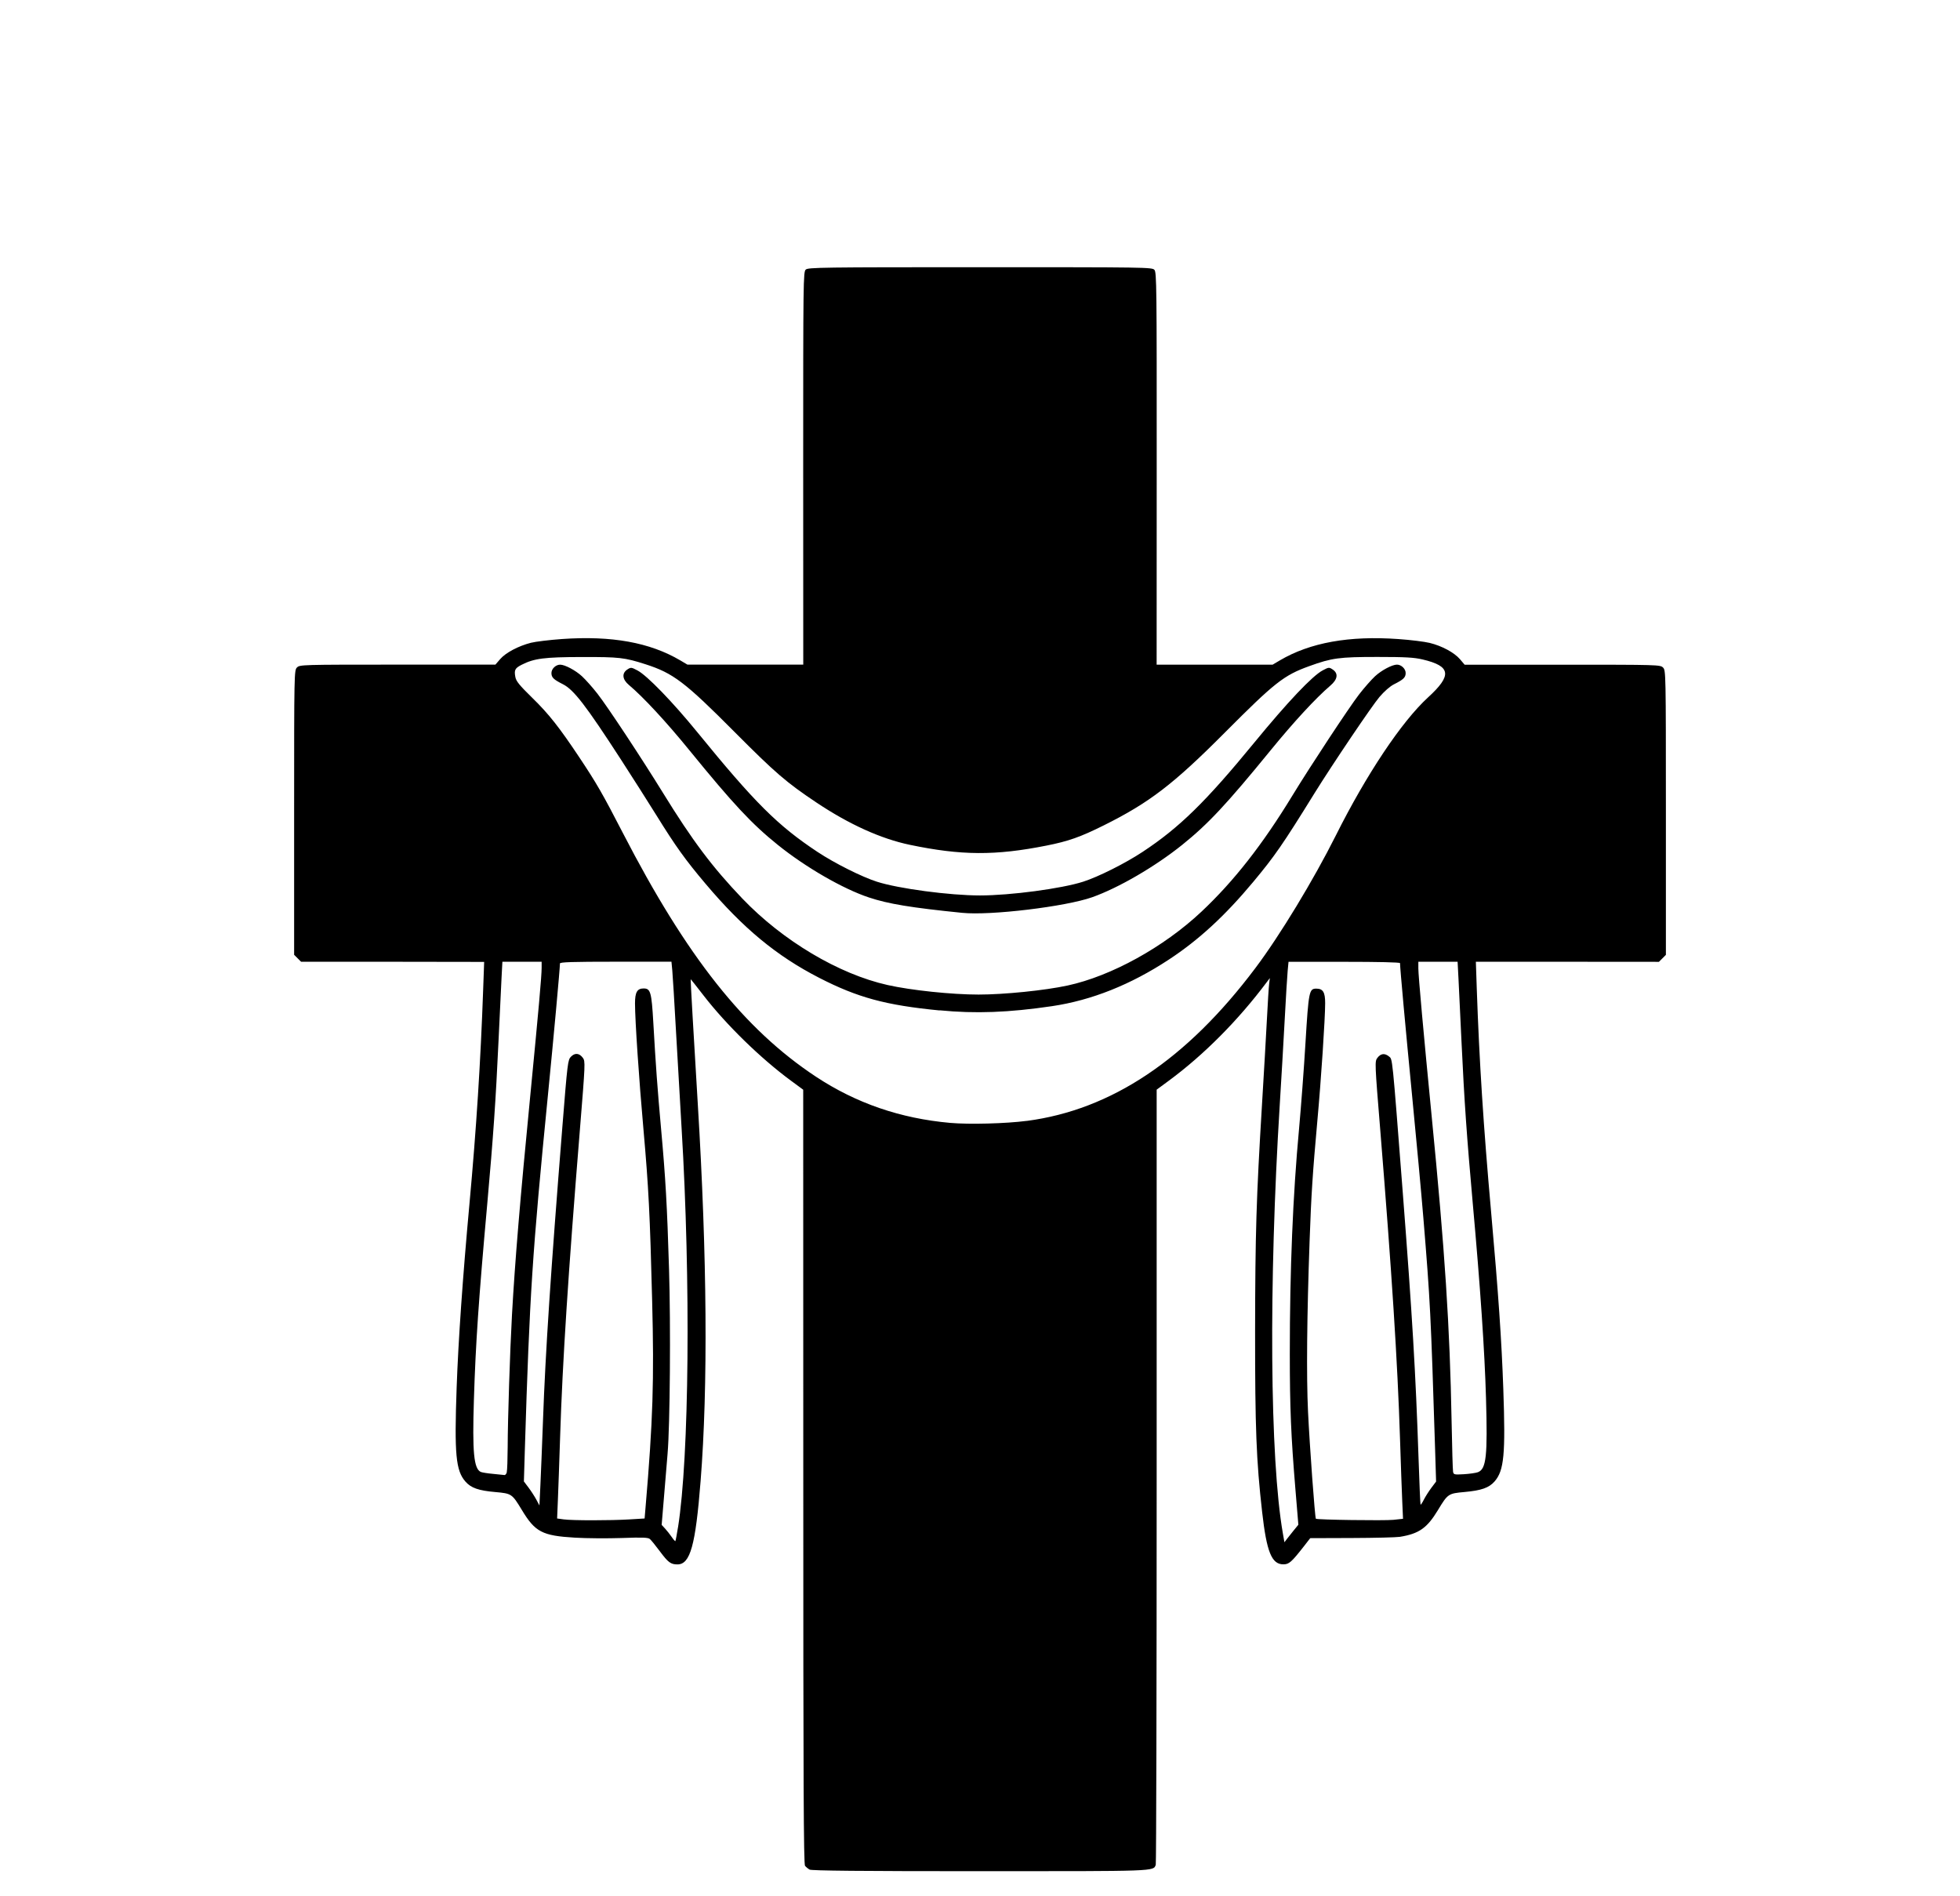
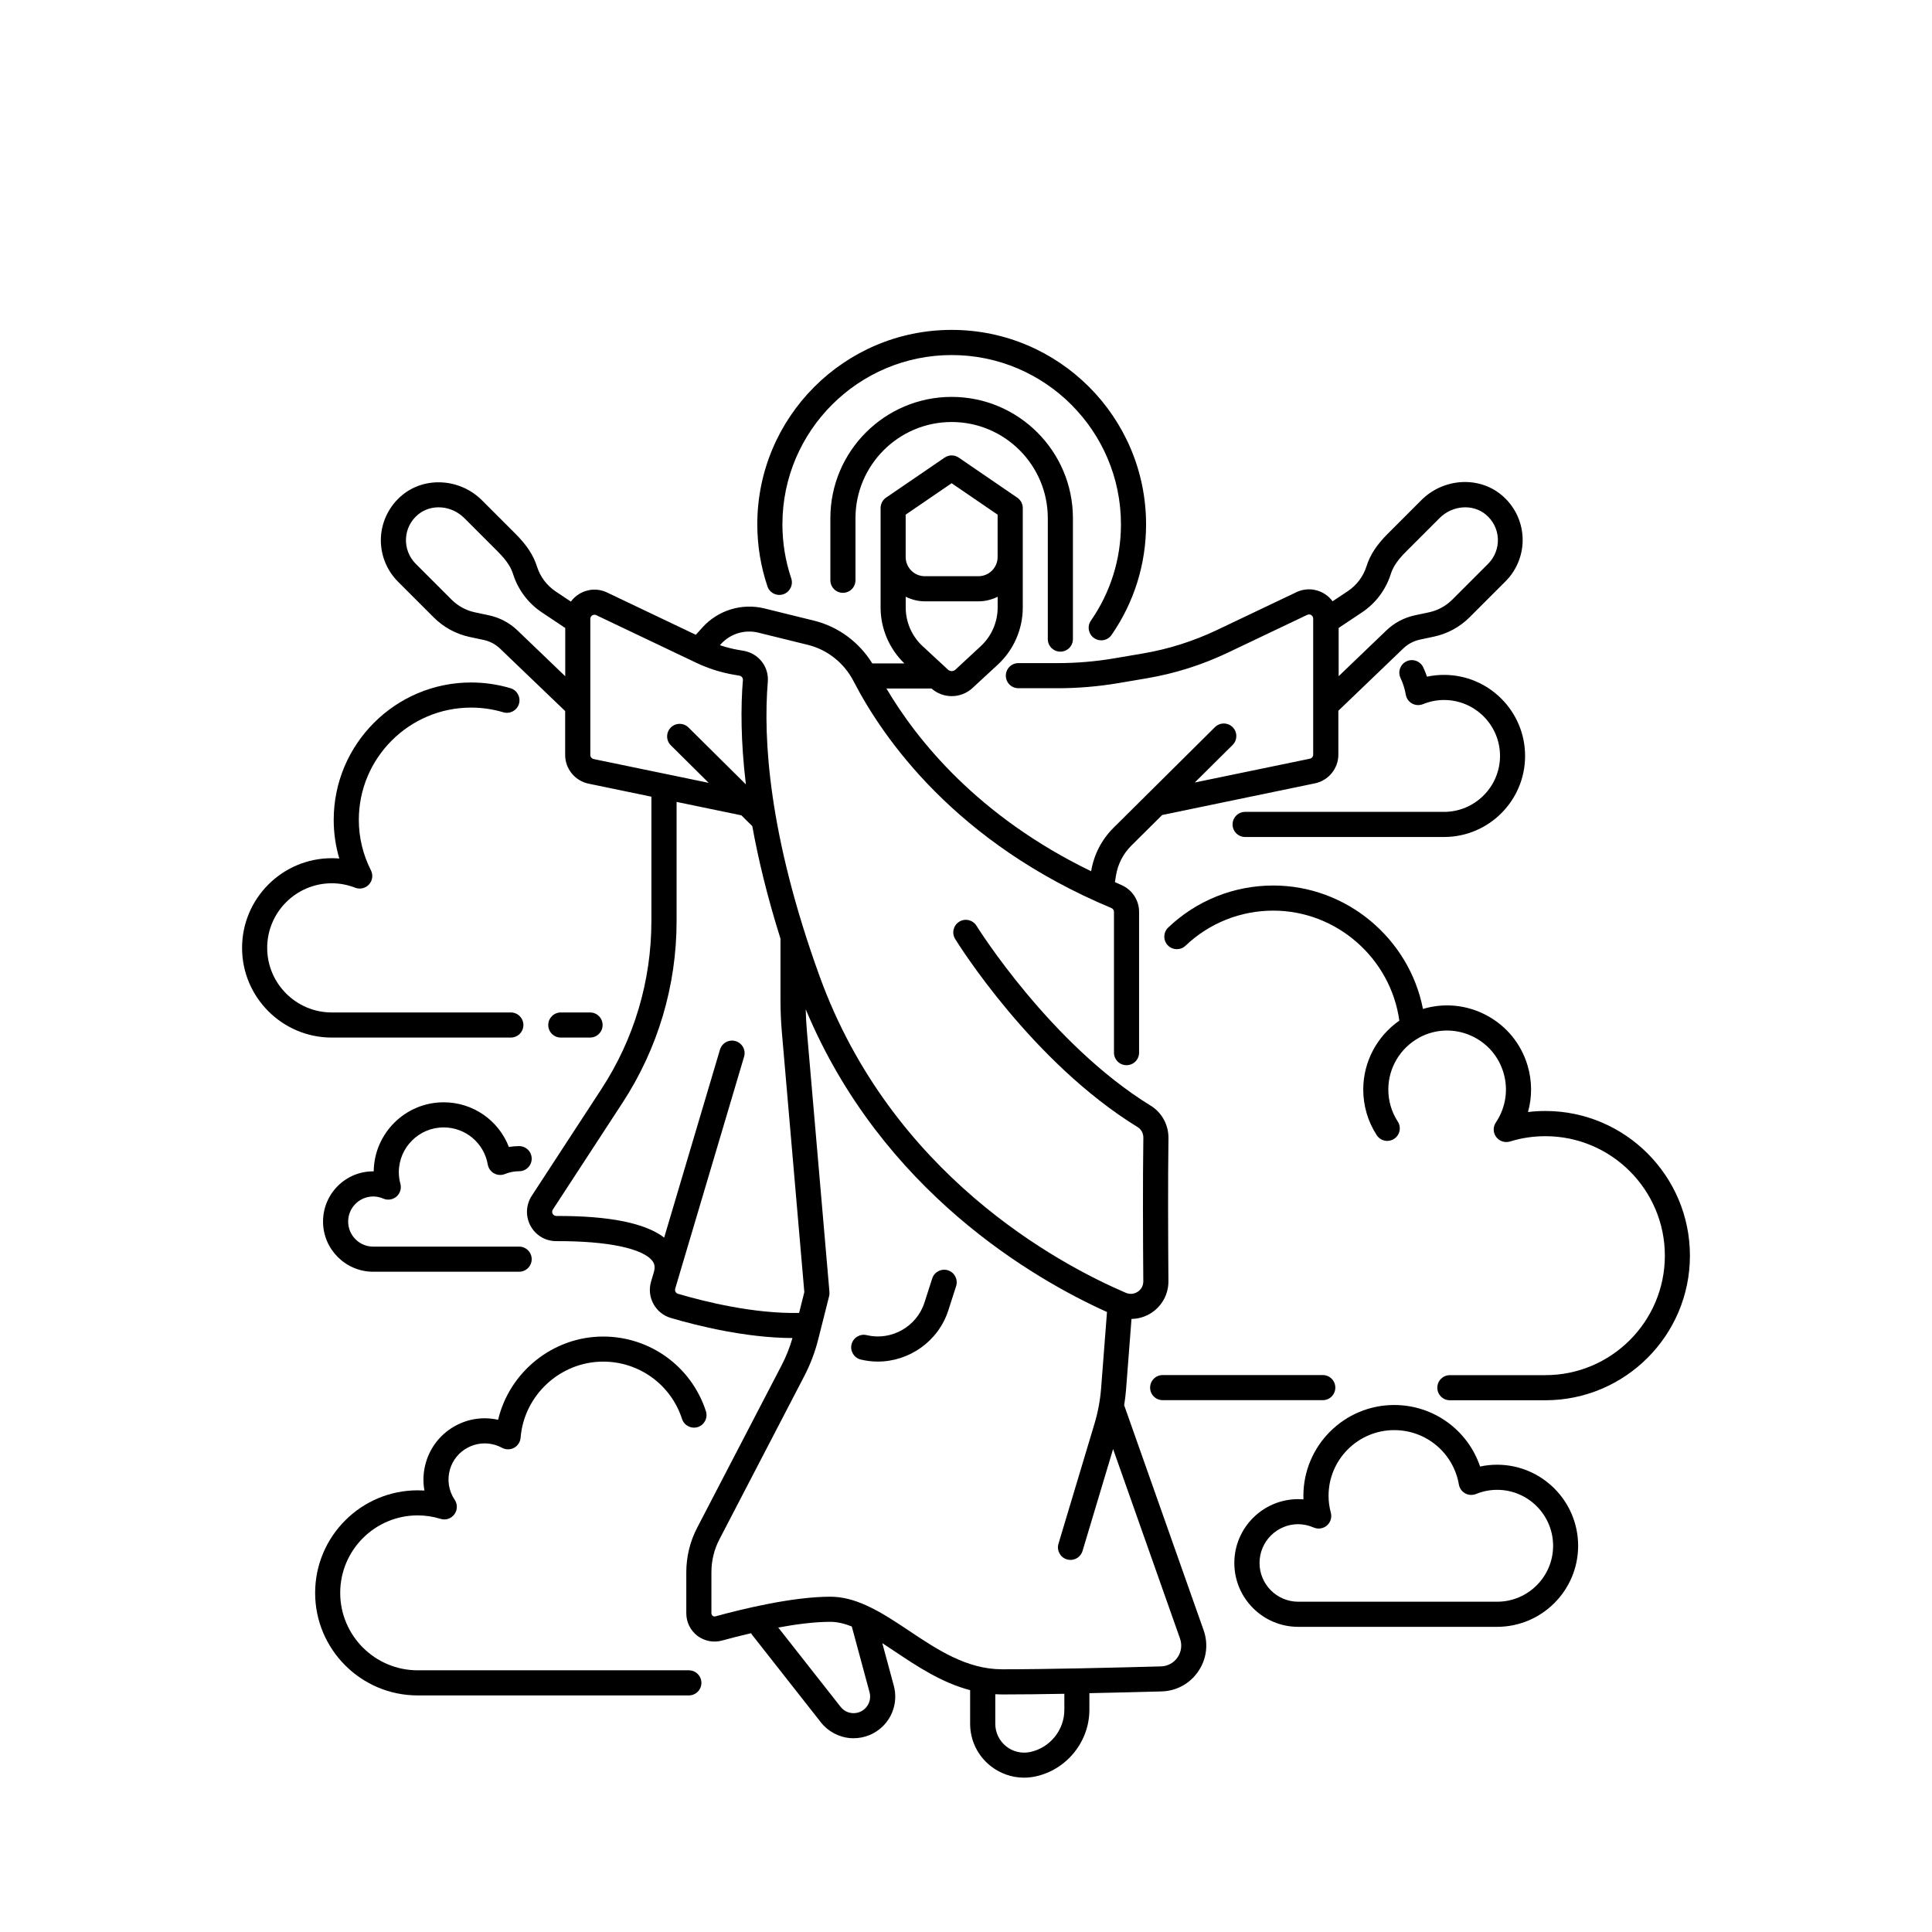
- <svg xmlns="http://www.w3.org/2000/svg" version="1.1" viewBox="-5 -10 110 106.381">
-   <path d="m40.438 94.91c-0.086-0.047-0.203-0.145-0.258-0.211-0.078-0.098-0.098-4.586-0.098-21.836l-0.004-21.715-0.695-0.512c-1.711-1.262-3.629-3.137-4.898-4.777-0.391-0.508-0.719-0.918-0.723-0.91-0.012 0.02 0.168 3.191 0.402 7.039 0.52 8.531 0.574 15.824 0.156 21.113-0.285 3.625-0.582 4.684-1.301 4.684-0.375 0-0.52-0.109-0.988-0.738-0.234-0.316-0.484-0.621-0.555-0.684-0.105-0.09-0.406-0.102-1.578-0.059-0.797 0.027-1.98 0.02-2.637-0.02-1.832-0.109-2.227-0.316-2.977-1.559-0.547-0.902-0.57-0.918-1.484-1-0.945-0.082-1.367-0.23-1.68-0.59-0.539-0.613-0.625-1.535-0.492-5.273 0.094-2.637 0.336-6.137 0.723-10.355 0.383-4.18 0.621-7.91 0.766-12.004l0.055-1.527-5.141-0.008h-5.133l-0.391-0.391v-7.981c0-7.875 0.004-7.981 0.16-8.141 0.156-0.156 0.266-0.16 5.648-0.16h5.488l0.27-0.312c0.305-0.355 1.02-0.734 1.723-0.914 0.258-0.066 1.043-0.16 1.746-0.211 2.785-0.195 4.926 0.191 6.637 1.199l0.402 0.238h6.5l-0.004-11.016c0-10.574 0.004-11.023 0.145-11.152 0.133-0.121 0.926-0.133 9.789-0.133 9.328 0 9.648 0.004 9.777 0.148 0.125 0.137 0.133 0.914 0.129 11.152l-0.004 11.004h6.508l0.402-0.238c1.703-1.004 3.898-1.398 6.668-1.199 0.676 0.047 1.461 0.145 1.746 0.215 0.688 0.168 1.383 0.543 1.703 0.918l0.258 0.305h5.488c5.383 0 5.492 0.004 5.648 0.16s0.16 0.266 0.16 8.141v7.981l-0.391 0.391-5.137-0.004h-5.137l0.051 1.508c0.141 4.094 0.375 7.719 0.805 12.539 0.41 4.598 0.586 7.156 0.684 9.922 0.129 3.688 0.043 4.582-0.492 5.195-0.312 0.355-0.738 0.504-1.68 0.59-0.914 0.082-0.941 0.098-1.492 1.008-0.613 1.016-1.062 1.332-2.141 1.508-0.195 0.031-1.41 0.062-2.695 0.066l-2.336 0.008-0.34 0.438c-0.715 0.914-0.848 1.031-1.168 1.031-0.656 0-0.938-0.695-1.191-2.938-0.328-2.883-0.398-4.715-0.395-10.16 0.008-5.477 0.066-7.41 0.387-12.699 0.105-1.723 0.23-3.887 0.277-4.801 0.047-0.918 0.102-1.809 0.125-1.984l0.039-0.316-0.18 0.238c-1.594 2.129-3.523 4.07-5.477 5.512l-0.695 0.512v21.684c0 11.926-0.023 21.742-0.051 21.812-0.141 0.371 0.105 0.359-9.887 0.359-6.644 0-9.434-0.027-9.547-0.09zm-7.387-19.199c0.629-3.953 0.719-13.812 0.203-22.379-0.086-1.418-0.227-3.883-0.316-5.477s-0.18-3.121-0.207-3.394l-0.047-0.496h-3.129c-2.449 0-3.129 0.023-3.129 0.098 0 0.273-0.355 4.152-0.672 7.359-0.883 8.934-1.027 11.188-1.297 19.883l-0.055 1.824 0.262 0.348c0.145 0.191 0.34 0.496 0.438 0.676l0.172 0.324 0.055-1.152c0.031-0.633 0.094-2.258 0.145-3.609 0.137-3.856 0.438-8.371 1.086-16.469 0.289-3.629 0.309-3.777 0.484-3.953 0.223-0.227 0.469-0.203 0.668 0.066 0.141 0.195 0.137 0.293-0.168 4.047-0.656 8.086-0.973 12.969-1.109 17.223-0.043 1.375-0.102 2.969-0.125 3.539l-0.043 1.039 0.371 0.051c0.48 0.066 2.625 0.066 3.703 0l0.836-0.051 0.051-0.605c0.418-4.894 0.488-7.121 0.371-11.656-0.121-4.805-0.199-6.316-0.484-9.543-0.25-2.789-0.477-6.164-0.477-7.098 0-0.625 0.121-0.84 0.484-0.84 0.387 0 0.445 0.203 0.543 1.906 0.137 2.41 0.23 3.676 0.438 5.992 0.25 2.758 0.336 4.254 0.445 7.856 0.098 3.168 0.055 8.73-0.082 10.355-0.047 0.547-0.141 1.668-0.207 2.492l-0.125 1.5 0.191 0.207c0.105 0.113 0.273 0.328 0.371 0.469 0.098 0.145 0.191 0.25 0.207 0.234 0.016-0.016 0.082-0.367 0.148-0.777zm34.574 0.145 0.242-0.297-0.16-1.926c-0.254-3.039-0.32-4.656-0.32-7.68 0-4.715 0.172-8.887 0.52-12.621 0.105-1.156 0.27-3.316 0.359-4.801 0.176-2.906 0.207-3.055 0.605-3.055 0.379 0 0.5 0.199 0.5 0.812 0 0.859-0.223 4.254-0.438 6.609-0.262 2.91-0.344 4.148-0.434 6.707-0.152 4.227-0.184 7.621-0.09 9.602 0.09 1.891 0.387 5.961 0.441 6.016 0.062 0.062 3.856 0.113 4.352 0.062l0.539-0.059-0.043-0.965c-0.023-0.531-0.082-2.109-0.125-3.504-0.137-4.32-0.465-9.398-1.109-17.34-0.309-3.766-0.309-3.856-0.168-4.047 0.188-0.254 0.41-0.285 0.648-0.094 0.215 0.176 0.176-0.191 0.785 7.672 0.531 6.883 0.723 10.098 0.883 14.879 0.047 1.418 0.098 2.59 0.113 2.606 0.016 0.016 0.102-0.113 0.188-0.285 0.086-0.172 0.277-0.469 0.422-0.664l0.262-0.348-0.055-1.785c-0.242-7.68-0.273-8.312-0.66-13.016-0.109-1.332-0.395-4.422-0.633-6.863-0.367-3.785-0.676-7.152-0.676-7.426 0-0.047-1.23-0.074-3.129-0.074h-3.129l-0.047 0.496c-0.027 0.273-0.102 1.516-0.168 2.758-0.066 1.242-0.191 3.387-0.277 4.762-0.625 10.098-0.555 19.867 0.172 24.043l0.09 0.512 0.148-0.195c0.082-0.105 0.258-0.328 0.391-0.492zm-44.184-3.254c0.027-0.098 0.047-0.73 0.051-1.41 0.004-1.512 0.129-5.391 0.242-7.422 0.172-3.051 0.449-6.383 1.031-12.34 0.457-4.703 0.633-6.656 0.633-7.125v-0.336h-2.203l-0.047 0.895c-0.027 0.492-0.102 2.07-0.168 3.512-0.156 3.379-0.297 5.406-0.633 9.168-0.484 5.383-0.652 7.828-0.75 10.992-0.094 2.961-0.004 3.879 0.383 4.059 0.07 0.031 0.379 0.082 0.684 0.109 0.305 0.027 0.598 0.059 0.645 0.066 0.051 0.008 0.113-0.066 0.137-0.164zm54.504 0.008c0.469-0.176 0.547-0.902 0.453-4.156-0.074-2.625-0.32-6.246-0.742-10.914-0.332-3.703-0.477-5.75-0.633-9.086-0.066-1.398-0.141-2.977-0.168-3.512l-0.051-0.973h-2.203v0.379c0 0.406 0.297 3.676 0.746 8.27 0.746 7.59 1.023 11.824 1.121 17.184 0.027 1.441 0.062 2.695 0.082 2.789 0.031 0.156 0.074 0.164 0.609 0.133 0.316-0.02 0.672-0.07 0.785-0.113zm-25.32-19.711c4.75-0.625 8.969-3.441 12.828-8.574 1.379-1.832 3.269-4.953 4.516-7.441 1.719-3.434 3.699-6.398 5.176-7.75 1.359-1.242 1.289-1.754-0.305-2.129-0.484-0.113-0.957-0.141-2.539-0.141-2.141 0-2.551 0.055-3.824 0.516-1.43 0.516-1.934 0.914-4.75 3.742-2.875 2.887-4.227 3.922-6.785 5.195-1.312 0.652-1.973 0.887-3.215 1.133-2.867 0.57-4.777 0.559-7.66-0.043-1.629-0.34-3.41-1.148-5.242-2.371-1.695-1.133-2.312-1.664-4.598-3.961-2.793-2.809-3.445-3.301-5-3.801-1.184-0.379-1.473-0.41-3.57-0.406-2.109 0.004-2.68 0.078-3.379 0.434-0.375 0.191-0.43 0.293-0.355 0.688 0.043 0.238 0.227 0.461 0.953 1.172 0.918 0.895 1.516 1.652 2.637 3.336 0.969 1.453 1.312 2.051 2.445 4.246 3.586 6.949 6.805 11.008 10.832 13.672 2.254 1.488 4.738 2.344 7.539 2.594 1.066 0.094 3.133 0.039 4.293-0.113zm-4.891-6.199c-3.027-0.293-4.602-0.723-6.762-1.832-2.394-1.23-4.269-2.781-6.379-5.281-1.125-1.332-1.668-2.086-2.75-3.832-0.461-0.742-1.359-2.152-1.996-3.137-1.965-3.031-2.644-3.914-3.254-4.223-0.527-0.266-0.645-0.379-0.645-0.629 0-0.234 0.242-0.469 0.488-0.469 0.266 0 0.863 0.316 1.227 0.652 0.203 0.188 0.594 0.625 0.867 0.977 0.574 0.734 2.469 3.606 3.672 5.555 1.656 2.688 2.773 4.176 4.461 5.941 2.266 2.367 5.406 4.238 8.152 4.852 1.328 0.297 3.598 0.535 5.102 0.535 1.434 0 3.715-0.23 5-0.508 2.445-0.527 5.394-2.152 7.512-4.144 1.824-1.715 3.434-3.773 5.106-6.519 1-1.641 3.18-4.945 3.734-5.664 0.293-0.379 0.699-0.84 0.902-1.027 0.363-0.336 0.961-0.652 1.23-0.652 0.242 0 0.488 0.234 0.488 0.469 0 0.25-0.117 0.363-0.652 0.633-0.227 0.113-0.547 0.395-0.82 0.715-0.426 0.5-2.637 3.777-3.648 5.406-1.789 2.891-2.234 3.527-3.438 4.973-1.59 1.906-3.055 3.254-4.738 4.359-2.137 1.406-4.332 2.281-6.547 2.609-2.43 0.359-4.305 0.43-6.309 0.234zm1.27-5.477c-2.867-0.289-4.148-0.5-5.238-0.863-1.457-0.484-3.551-1.691-5.117-2.953-1.457-1.172-2.496-2.285-4.957-5.305-1.289-1.586-2.609-3.008-3.394-3.664-0.375-0.312-0.41-0.66-0.09-0.871 0.199-0.129 0.223-0.129 0.57 0.055 0.539 0.285 1.965 1.758 3.348 3.453 3.238 3.973 4.516 5.246 6.75 6.727 0.969 0.641 2.481 1.398 3.332 1.672 1.211 0.391 4.094 0.773 5.793 0.773 1.703 0 4.582-0.383 5.793-0.773 0.852-0.273 2.363-1.031 3.332-1.672 2.066-1.363 3.543-2.809 6.266-6.129 1.875-2.285 3.254-3.742 3.84-4.055 0.34-0.18 0.359-0.184 0.559-0.051 0.332 0.219 0.285 0.555-0.129 0.906-0.824 0.707-2.035 2.016-3.352 3.629-2.477 3.035-3.508 4.137-4.961 5.305-1.523 1.223-3.57 2.414-5.055 2.941-1.488 0.527-5.711 1.035-7.285 0.875z" />
+ <svg xmlns="http://www.w3.org/2000/svg" version="1.1" x="0px" y="0px" viewBox="-200 -400 4400 4400" style="enable-background:new 0 0 4000 4000;" xml:space="preserve">
+   <g>
+     <path d="M2214.9,1084.1c15.8,0,28.6-12.8,28.6-28.6V780.1c0-152.3-123.9-276.2-276.2-276.2s-276.2,123.9-276.2,276.2v141.4   c0,15.8,12.8,28.6,28.6,28.6c15.8,0,28.6-12.8,28.6-28.6V780.1c0-120.7,98.2-219,219-219s219,98.2,219,219v275.5   C2186.3,1071.3,2199.1,1084.1,2214.9,1084.1z" />
+     <path d="M1760.5,2696.3c12.9,3.1,25.9,4.6,38.7,4.6c71.4,0,137.8-46.1,160.5-116.5l17.8-55.3c4.8-15-3.4-31.1-18.4-36   c-15-4.8-31.1,3.4-36,18.4l-17.8,55.3c-17.7,54.8-75.5,87.3-131.5,73.9c-15.4-3.7-30.8,5.8-34.5,21.2   C1735.6,2677.2,1745.1,2692.6,1760.5,2696.3z" />
+     <path d="M1444.6,3336.2c17.9-4.9,40.7-10.9,66-16.7c0.8,1.5,1.7,3,2.8,4.4l156.1,198.6c16.5,21,41.3,34.1,67.9,36   c2.2,0.2,4.4,0.2,6.6,0.2c24.4,0,48-9.4,65.7-26.4c25-24,34.9-59.6,25.9-93.1l-26.2-97c9.4,6.1,19,12.4,28.8,19   c50.6,33.8,106.1,70.9,171.2,88v76.4c0,37.3,16.6,72.1,45.6,95.5c22.2,17.9,49.3,27.4,77.2,27.4c8.6,0,17.2-0.9,25.7-2.7   c71.3-15.2,123.1-79.1,123.1-152v-37.7c57.8-1.2,115.4-2.7,164.4-4c33.8-0.9,64.2-17.5,83.3-45.3c19.2-27.9,23.7-62.3,12.4-94.3   l-180.9-512.2c1.9-11.8,3.4-23.6,4.3-35.5l12.4-161c16.1-0.3,32.1-5,46-14.3c24.1-16,38.3-42.8,38.1-71.8   c-0.7-95.8-1.3-230.1,0.1-325.4c0.4-30.1-14.9-58.4-40-73.9c-229-140.6-395.5-407.3-397.2-410c-8.3-13.4-25.9-17.6-39.3-9.3   c-13.4,8.3-17.6,25.9-9.3,39.3c7,11.4,175.1,280.8,415.9,428.7c8,4.9,12.9,14.2,12.7,24.3c-1.4,95.8-0.9,230.6-0.1,326.7   c0.1,9.7-4.5,18.4-12.6,23.7c-8.2,5.5-18.2,6.3-27.4,2.4c-155.2-66.6-533.9-270.2-697.3-721.1c-116.6-321.8-128.5-542-117.9-670.1   c2.9-34.6-20.9-65-55.3-70.9l-11.7-2c-14.3-2.4-28.3-6.1-42-10.7l2.1-2.4c21.5-23.8,54.2-33.8,85.3-26.2l112.8,27.8   c44.7,11,82.8,41.3,104.3,83.1c66.7,129.1,231.6,367.8,586.8,516.2c3.7,1.6,6.1,5,6.1,8.8v320.6c0,15.8,12.8,28.6,28.6,28.6   s28.6-12.8,28.6-28.6v-320.6c0-26.9-16.2-51.1-41.3-61.6c-4.7-2-9-4.1-13.7-6.1l2.3-14.7c4.2-26.1,16.3-49.8,35-68.4l70.3-69.8   l348-72.1c30.8-6.4,53.2-33.8,53.2-65.3v-100l148.1-142.1c10.5-10,23.5-16.9,37.6-19.9l31.9-6.8c31-6.6,59.2-21.9,81.6-44.4   l81.6-81.6c26.5-26.5,40.6-63.1,38.8-100.5s-19.4-72.6-48.5-96.5c-52.2-43.1-132-37.8-181.8,11.9l-76.2,76.2   c-26,26-40.7,48.4-49.1,75c-7.3,22.9-22.3,42.9-42.3,56.2l-34.8,23.2c-4.9-6.6-11-12.4-18.2-16.9c-19.5-12.3-43.5-13.7-64.3-3.8   l-180.8,86.1c-53.8,25.6-110.9,43.7-169.7,53.6l-65.4,11.1c-42.1,7.1-85.2,10.7-127.9,10.7h-89.3c-15.8,0-28.6,12.8-28.6,28.6   c0,15.8,12.8,28.6,28.6,28.6h89.3c45.9,0,92.2-3.9,137.5-11.5l65.4-11.1c64-10.8,126.2-30.5,184.8-58.4l180.8-86.1   c4.1-2,7.5-0.5,9.2,0.5c1.6,1.1,4.4,3.5,4.4,8v309.8c0,4.5-3.2,8.4-7.6,9.3l-262.1,54.2l86.2-85.5c11.2-11.1,11.3-29.2,0.2-40.4   c-11.1-11.2-29.2-11.3-40.4-0.2l-230.9,229.1c-27.2,27-44.9,61.3-51.1,99.1c-258-124.9-397-299-466.2-416.2h102.6   c13.1,11.5,29.5,17.4,46,17.4c17,0,34-6.1,47.3-18.4l57.9-53.5c36.1-33.4,56.7-80.7,56.7-129.8V868.6v-4V757   c0-9.4-4.7-18.3-12.5-23.6l-133.3-91.2c-9.7-6.7-22.6-6.7-32.3,0l-133.3,91.2c-7.8,5.3-12.4,14.2-12.4,23.6v107.6v4v115.1   c0,47.9,19.8,94,54.2,127.2h-73.1c-30.1-48.6-77.5-83.8-132.7-97.4l-112.8-27.8c-51.6-12.7-105.8,3.9-141.5,43.4l-14.9,16.6   l-202.1-96.3c-20.8-9.9-44.8-8.5-64.3,3.8c-7.2,4.6-13.3,10.3-18.2,16.9l-34.7-23.2c-20-13.4-35-33.3-42.3-56.2   c-8.5-26.6-23.2-49-49.1-75l-76.2-76.2c-49.8-49.8-129.6-55-181.8-11.9c-29,24-46.7,59.1-48.5,96.5s12.4,74,38.8,100.5l81.6,81.6   c22.4,22.4,50.6,37.7,81.6,44.4l31.9,6.8c14.2,3,27.2,9.9,37.6,19.9l148.1,142.1v100c0,31.5,22.4,58.9,53.2,65.3l143.2,29.7v283.2   c0,136.2-39.3,268.5-113.8,382.6L1011,2323.4c-13.4,20.6-14.5,46.8-2.7,68.5c11.7,21.5,33.8,34.7,58.6,34.7   c115.5-0.5,197.4,16.4,219,45.3c3.8,5.1,7.1,12.2,3,26.1l-6.1,20.6c-5.1,17.2-3.2,35.2,5.3,50.9c8.5,15.6,22.6,27,39.6,32   c60.2,17.8,170.9,45.4,277.1,45.8c-6.1,21.1-14.2,41.7-24.3,61.2l-192.8,370.9c-16.2,31.1-24.7,66-24.7,101.1v93.6   c0,20.4,9.3,39.1,25.4,51.5C1404.6,3337.6,1425.1,3341.6,1444.6,3336.2z M2902.2,994.4c30.7-20.5,53.8-51.2,65-86.4   c4.1-12.8,11.2-28,35.1-51.9l76.2-76.2c29.2-29.2,75.3-32.8,105-8.3c16.9,13.9,26.7,33.5,27.8,55.1c1,21.3-7.1,42.3-22.2,57.3   l-81.6,81.6c-14.6,14.6-33,24.6-53.1,28.9l-31.9,6.8c-24.6,5.2-47.2,17.2-65.3,34.6L2848.7,1140v-109.9L2902.2,994.4z    M2033.7,1071.5l-57.8,53.6c-4.7,4.4-12.2,4.4-16.9,0l-57.9-53.6c-24.4-22.6-38.4-54.6-38.4-87.9v-24.5c13.3,6.4,28,10.4,43.7,10.4   h122c15.7,0,30.4-3.9,43.7-10.4v24.5C2072.1,1016.9,2058.1,1048.9,2033.7,1071.5z M1862.6,772.1l104.7-71.6l104.7,71.6v92.5v4   c0,24.1-19.6,43.7-43.7,43.7h-122c-24.1,0-43.7-19.6-43.7-43.7v-4L1862.6,772.1L1862.6,772.1z M1780.4,3454.2   c3.6,13.3-0.4,27.4-10.3,36.9c-7.8,7.5-18,11.1-28.7,10.4c-10.7-0.7-20.3-5.8-27-14.3l-142-180.6c40.7-7.5,82.7-13,118.5-13   c16.1,0,32.4,4,49,10.6L1780.4,3454.2z M2224,3494c0,46.1-32.7,86.5-77.8,96.1c-19.5,4.1-39.6-0.7-55.1-13.2   c-15.5-12.6-24.4-31.2-24.4-51.1v-67.3c5.2,0.3,10.4,0.5,15.7,0.5c41,0,90.3-0.6,141.6-1.5V3494L2224,3494z M978.7,1035.9   c-18.1-17.4-40.7-29.4-65.3-34.6l-31.9-6.8c-20.2-4.3-38.5-14.3-53.1-28.9L746.8,884c-15.1-15.1-23.2-36-22.2-57.3   c1-21.6,10.9-41.2,27.8-55.1c29.7-24.5,75.8-20.9,105,8.3l76.2,76.2c23.9,23.9,31,39.1,35.1,51.9c11.2,35.2,34.3,65.9,65,86.4   l53.6,35.8v109.9L978.7,1035.9z M1144.4,1319.3v-309.8c0-4.6,2.8-7,4.4-8c1.1-0.7,2.8-1.5,5.1-1.5c1.2,0,2.6,0.3,4.1,1l227.6,108.4   c27.5,13.1,56.7,22.3,86.7,27.4l11.7,2c4.8,0.8,8.3,5.1,7.9,9.8c-4.9,59.9-5.1,139.1,6.8,237.8L1368,1256.8   c-11.2-11.1-29.3-11-40.4,0.2s-11,29.3,0.2,40.4l86.2,85.5l-96-19.9h-0.1l-165.9-34.3C1147.6,1327.7,1144.4,1323.8,1144.4,1319.3z    M1344,2546.5c-3.1-0.9-4.7-2.9-5.5-4.5c-0.7-1.3-1.7-4-0.7-7.4l6.1-20.6l0,0l0,0l150.7-507.4c4.5-15.1-4.1-31-19.3-35.5   c-15.2-4.5-31,4.1-35.6,19.3l-127.1,428.1c-43.1-33.1-125.3-49.7-245.8-49.2c-4.4-0.1-7.1-3-8.1-4.8c-1-1.9-2.3-5.7,0.4-9.9   l158.7-243.2c80.5-123.4,123.1-266.5,123.1-413.8v-271.3l147.6,30.6l24.8,24.6c13.8,76,34.2,161.2,64.2,256.2v140.4   c0,24.4,1.1,49.1,3.2,73.4l51.1,591.2l-11.9,47.4C1516.6,2592.3,1404,2564.2,1344,2546.5z M1423.1,3279.9c-1.1-0.8-2.9-2.7-2.9-6   v-93.6c0-25.9,6.3-51.7,18.3-74.7l192.8-370.9c14-26.8,24.8-55.3,32.2-84.6l24.8-98.3c0.1-0.6,0.1-1.1,0.3-1.7c0.2-1,0.4-2,0.4-3   c0.1-1,0.1-2,0-3.1c0-0.6,0.1-1.1,0-1.7l-51.5-596c-1.4-15.8-2.1-31.8-2.5-47.7c173.3,415,520.6,614.8,686.1,689.4l-13.3,172.6   c-2.1,28-7.3,55.8-15.4,82.6l-81.8,272.6c-4.5,15.1,4,31.1,19.2,35.6c2.7,0.8,5.5,1.2,8.2,1.2c12.3,0,23.7-8,27.4-20.4l69.6-232.1   l152.4,431.6c5.1,14.5,3.1,30.2-5.6,42.9c-8.7,12.6-22.5,20.1-37.8,20.5c-109.2,3-260.6,6.6-361.6,6.6   c-80.7,0-147.6-44.7-212.3-87.9c-32.5-21.7-64.1-42.6-96.3-57.2c-0.2-0.1-0.4-0.2-0.6-0.3c-26.6-12-53.7-19.9-82.2-19.9   c-85.8,0-200.7,28-261.5,44.7C1426.6,3281.9,1424.4,3280.9,1423.1,3279.9z" />
+     <path d="M1967.4,351.3c-244.1,0-442.7,198.6-442.7,442.7c0,48.4,7.8,95.9,23.1,141.4c5,15,21.3,23,36.2,18s23-21.3,18-36.2   c-13.3-39.6-20.1-81-20.1-123.1c0-212.6,172.9-385.5,385.5-385.5s385.5,172.9,385.5,385.5c0,78.9-23.6,154.7-68.4,219.3   c-9,13-5.8,30.8,7.2,39.8c5,3.4,10.6,5.1,16.3,5.1c9.1,0,18-4.3,23.5-12.3c51.4-74.2,78.6-161.3,78.6-251.8   C2410,549.9,2211.5,351.3,1967.4,351.3z" />
+     <path d="M3319.4,2130.2c-13.3,0-26.5,0.8-39.5,2.4c9.6-34.4,9.5-71.2-1.1-106.4c-14.7-49-47.6-89.3-92.6-113.5   c-44.9-24.2-96.6-29.5-145.5-14.9c-31.3-160.4-174.2-281.1-340.9-281.1c-89.5,0-174.5,34-239.3,95.7c-11.4,10.9-11.9,29-1,40.4   s29,11.9,40.4,1c54.2-51.5,125.2-79.9,199.9-79.9c144.6,0,267.4,108.8,287.1,250.5c-51,35.6-82.2,93.9-82.2,156.9   c0,37.1,10.6,73.1,30.7,104c5.5,8.4,14.6,13,24,13c5.3,0,10.7-1.5,15.5-4.6c13.3-8.6,17-26.3,8.4-39.5   c-14.1-21.7-21.5-46.9-21.5-72.9c0-48.9,26.7-94,69.6-117.7c0.5-0.3,0.8-0.6,1.3-0.9c7.8-4.1,15.9-7.5,24.2-10   c34.3-10.3,70.6-6.6,102.2,10.4c31.6,17,54.6,45.3,64.9,79.6c11.6,38.7,5.3,80.1-17.3,113.7c-6.8,10.1-6.5,23.3,0.8,33   c7.2,9.7,19.8,13.8,31.4,10.3c26-8.1,53.1-12.1,80.6-12.1c150,0,272.1,122.1,272.1,272.1s-122.1,272.1-272.1,272.1H3102   c-15.8,0-28.6,12.8-28.6,28.6s12.8,28.6,28.6,28.6h217.4c181.6,0,329.3-147.7,329.3-329.3C3648.7,2278,3501,2130.2,3319.4,2130.2z" />
+     <path d="M2812.5,2731.6h-364.6c-15.8,0-28.6,12.8-28.6,28.6s12.8,28.6,28.6,28.6h364.6c15.8,0,28.6-12.8,28.6-28.6   C2841.1,2744.4,2828.3,2731.6,2812.5,2731.6z" />
+     <path d="M751.2,3461.2h617.6c15.8,0,28.6-12.8,28.6-28.6s-12.8-28.6-28.6-28.6H751.2c-97.3,0-176.4-79.1-176.4-176.4   c0-97.3,79.1-176.4,176.4-176.4c17.8,0,35.4,2.7,52.2,7.9c11.6,3.6,24.2-0.5,31.4-10.3c7.2-9.7,7.5-23,0.8-33   c-13.9-20.6-17.8-46.1-10.7-69.8c6.3-21.1,20.5-38.5,39.9-48.9s41.7-12.7,62.8-6.4c5.4,1.6,10.7,3.9,15.8,6.6   c8.5,4.6,18.8,4.6,27.3,0s14.1-13.2,14.9-22.8c7.8-97.3,90.5-173.5,188.1-173.5c82.1,0,154.3,52.5,179.6,130.6   c4.9,15,21,23.2,36,18.4c15-4.9,23.2-21,18.4-36c-33-101.7-127.1-170.1-234-170.1c-114.7,0-213.5,80.8-239.3,189.6   c-32.8-7.4-66.8-2.8-96.6,13.3c-32.8,17.7-56.8,47.1-67.5,82.8c-6.4,21.4-7.6,43.6-3.7,65c-5.1-0.3-10.2-0.5-15.3-0.5   c-128.8,0-233.6,104.8-233.6,233.6S622.4,3461.2,751.2,3461.2z" />
+     <path d="M555.6,1963h407.8c15.8,0,28.6-12.8,28.6-28.6s-12.8-28.6-28.6-28.6H555.6c-81.1,0-147.1-66-147.1-147.1   s66-147.1,147.1-147.1c18.1,0,36,3.4,53.3,10.1c11,4.3,23.6,1.3,31.5-7.4c8-8.8,9.7-21.5,4.4-32.1c-18.3-36.2-27.6-74.9-27.6-115   c0-141,114.7-255.7,255.7-255.7c25,0,49.7,3.6,73.4,10.7c15.1,4.5,31.1-4.1,35.6-19.2s-4.1-31.1-19.2-35.6   c-29-8.7-59.2-13.1-89.8-13.1c-172.5,0-312.9,140.4-312.9,312.9c0,30.1,4.3,59.5,12.7,88c-5.7-0.5-11.4-0.7-17.1-0.7   c-112.6,0-204.3,91.6-204.3,204.3C351.3,1871.3,443,1963,555.6,1963z" />
+     <path d="M2611.1,3159.6c0,80.2,65.2,145.4,145.4,145.4h453c101.8,0,184.6-82.8,184.6-184.6s-82.8-184.6-184.6-184.6   c-13.1,0-26,1.4-38.7,4.1c-28-82.8-105.8-140.1-195.6-140.1c-114,0-206.8,92.8-206.8,206.8c0,2.7,0.1,5.4,0.2,8.1   c-4-0.3-8-0.5-12.1-0.5C2676.4,3014.2,2611.1,3079.5,2611.1,3159.6z M2791.8,3078.8c10.1,4.4,21.8,2.6,30.1-4.5s11.8-18.5,9-29.1   c-3.5-13-5.2-26-5.2-38.6c0-82.5,67.1-149.6,149.6-149.6c72.9,0,134.8,52.1,147.2,123.9c1.5,8.5,6.7,15.9,14.3,20.1   c7.6,4.2,16.6,4.7,24.7,1.5c15.4-6.3,31.6-9.5,48.2-9.5c70.3,0,127.4,57.2,127.4,127.4c0,70.3-57.2,127.4-127.4,127.4h-453   c-48.7,0-88.2-39.6-88.2-88.3s39.6-88.3,88.2-88.3C2768.6,3071.4,2780.5,3073.9,2791.8,3078.8z" />
+     <path d="M810.4,2167.6c49.7,0,92,35.6,100.5,84.6c1.5,8.5,6.7,15.9,14.3,20.1c7.6,4.2,16.6,4.7,24.7,1.5   c10.4-4.2,21.3-6.4,32.4-6.4c15.8,0,28.6-12.8,28.6-28.6s-12.8-28.6-28.6-28.6c-7.9,0-15.7,0.7-23.4,1.9   c-23.3-60.4-81.5-101.7-148.5-101.7c-87.2,0-158.2,70.4-159.3,157.3c-63.8-0.8-115.4,50.9-115.4,114.3c0,63,51.3,114.3,114.3,114.3   h332.3c15.8,0,28.6-12.8,28.6-28.6s-12.8-28.6-28.6-28.6H650c-31.5,0-57.1-25.6-57.1-57.1s25.6-57.1,57.1-57.1   c7.8,0,15.5,1.6,22.8,4.8c10.1,4.4,21.8,2.6,30.1-4.5c8.3-7.2,11.8-18.5,9-29.1c-2.4-8.9-3.6-17.8-3.6-26.4   C708.3,2213.4,754.1,2167.6,810.4,2167.6z" />
+     <path d="M3088.7,1449h-453c-15.8,0-28.6,12.8-28.6,28.6c0,15.8,12.8,28.6,28.6,28.6h453c101.8,0,184.6-82.8,184.6-184.6   c0-101.8-82.8-184.6-184.6-184.6c-13.1,0-26.1,1.4-38.8,4.1c-2.5-7.3-5.4-14.4-8.6-21.3c-6.7-14.3-23.8-20.4-38-13.7   c-14.3,6.7-20.4,23.8-13.7,38c5.7,12.1,9.7,24.8,12,38c1.5,8.5,6.7,15.9,14.3,20.1s16.6,4.7,24.7,1.5c15.4-6.3,31.6-9.5,48.2-9.5   c70.3,0,127.4,57.2,127.4,127.4C3216.1,1391.8,3158.9,1449,3088.7,1449z" />
+     <path d="M1143.8,1963c15.8,0,28.6-12.8,28.6-28.6s-12.8-28.6-28.6-28.6h-66.6c-15.8,0-28.6,12.8-28.6,28.6s12.8,28.6,28.6,28.6   H1143.8z" />
+   </g>
</svg>
